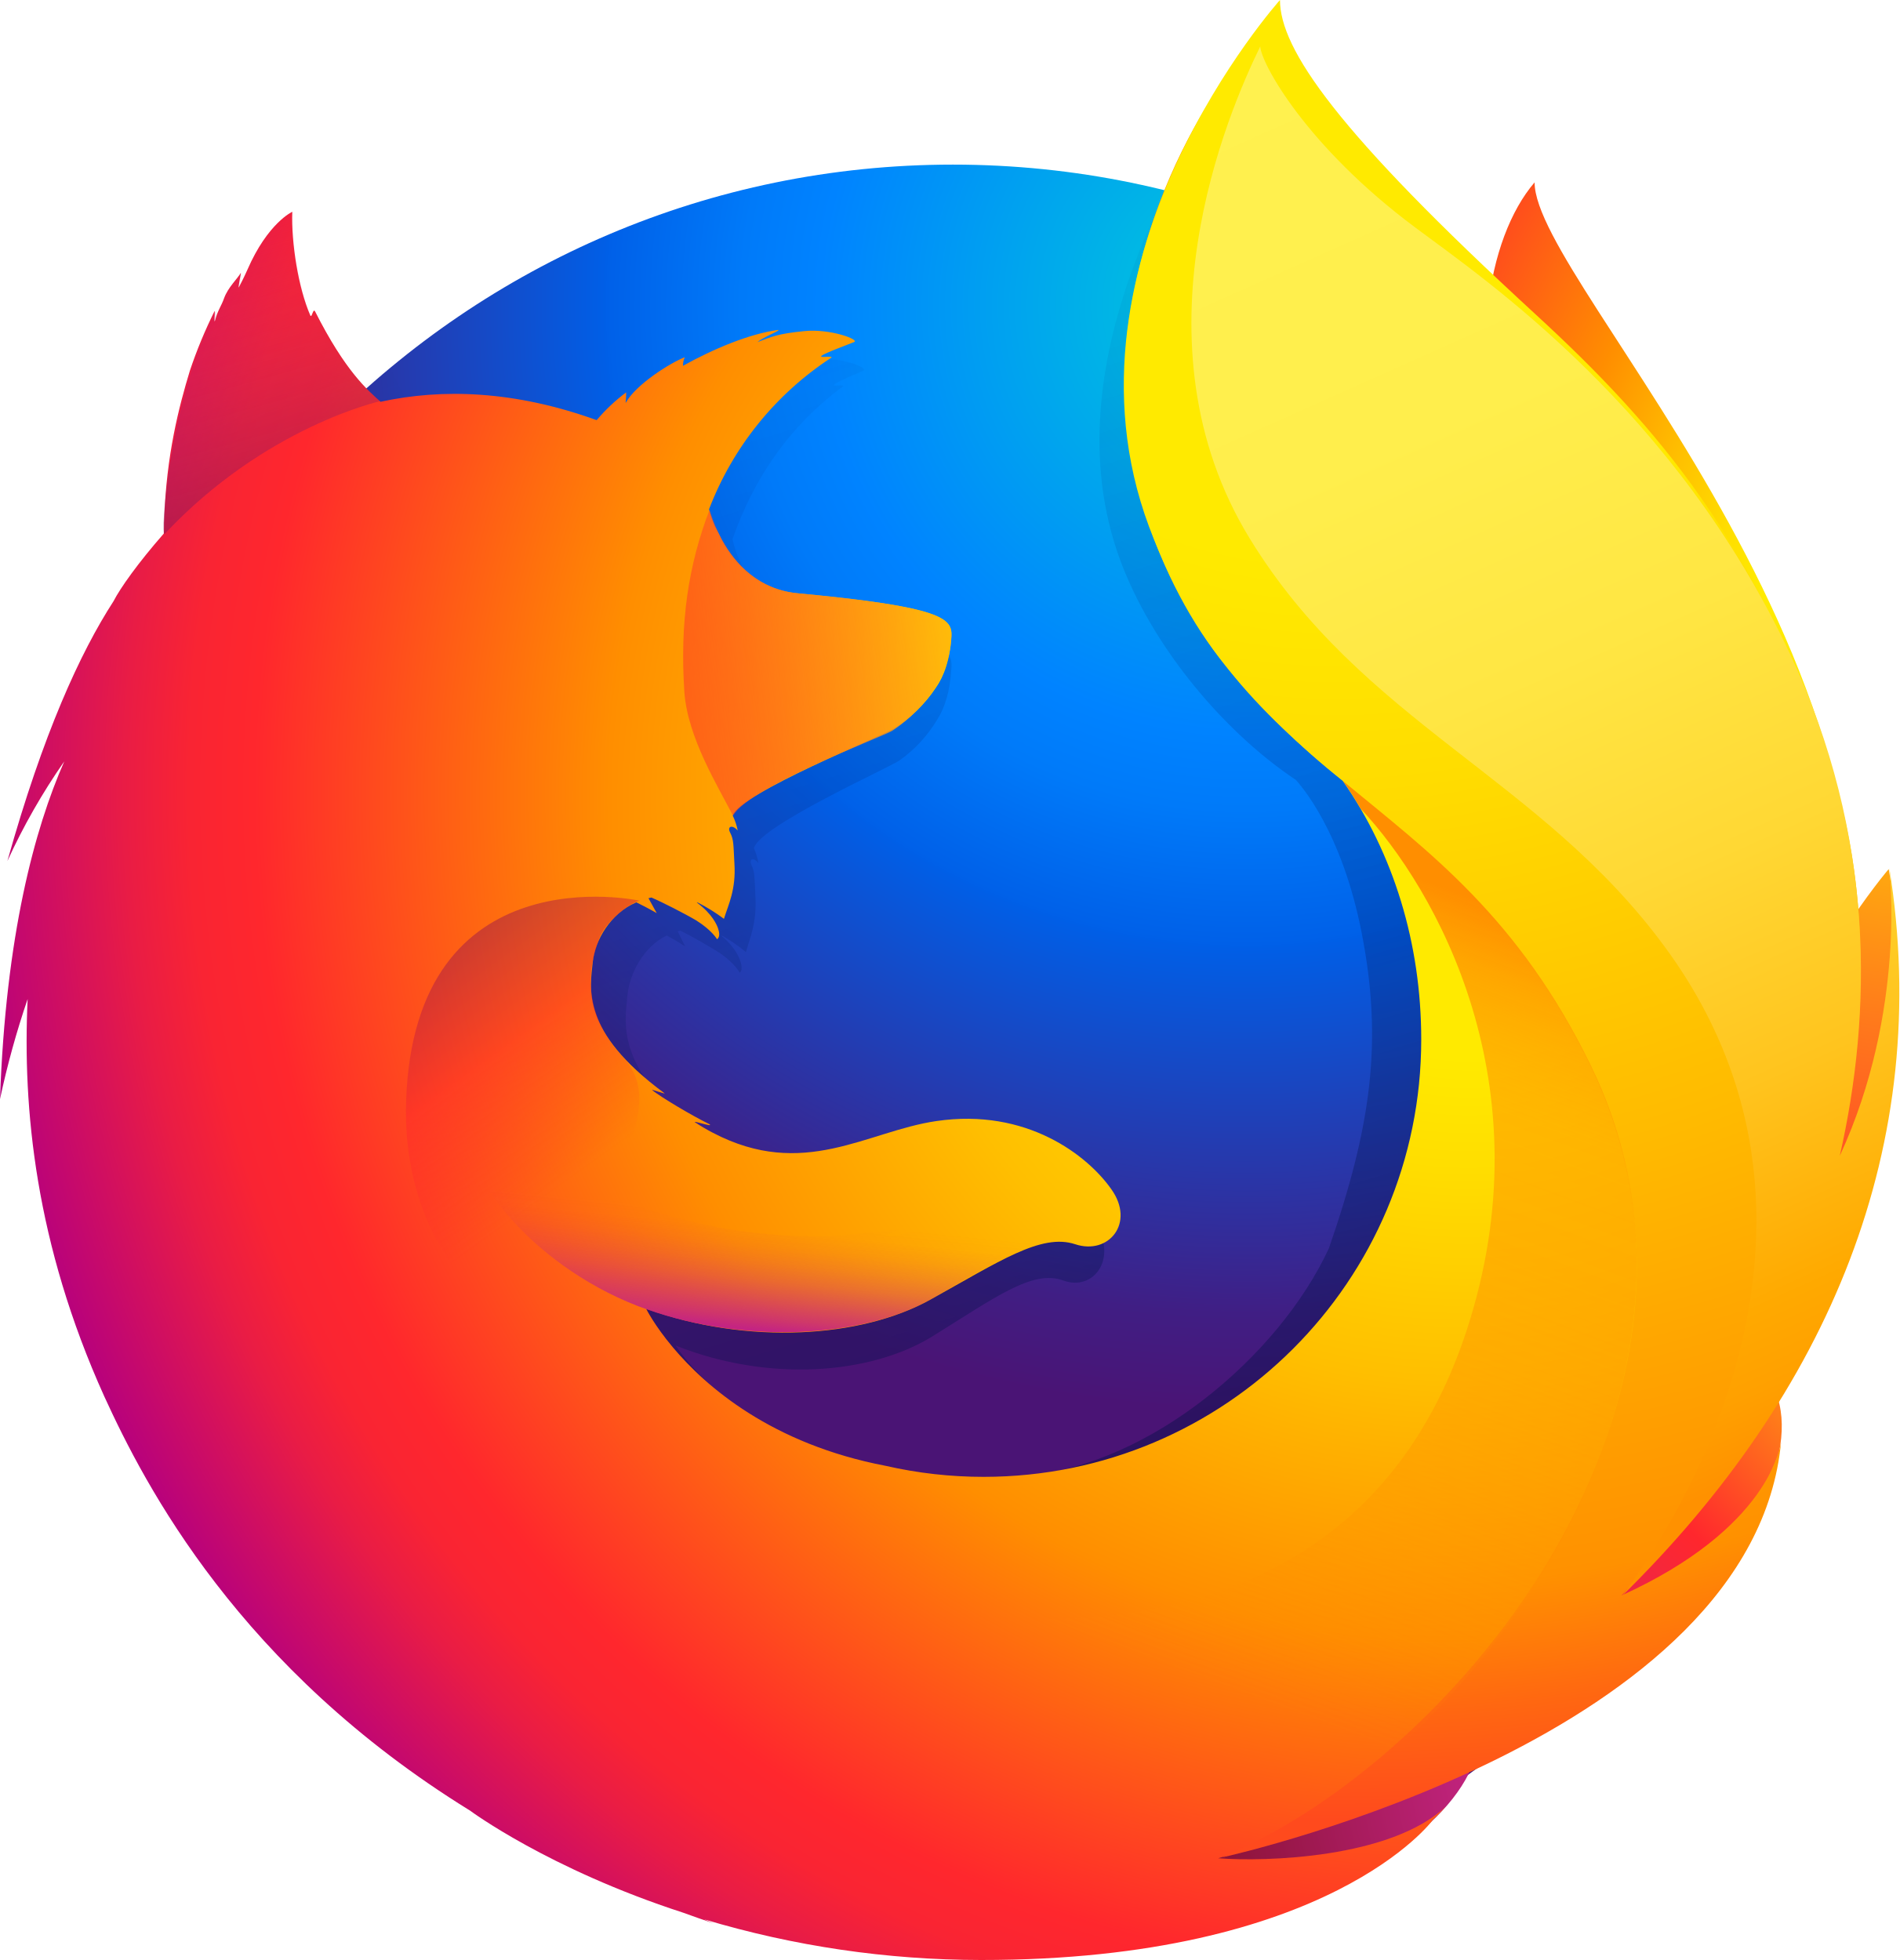
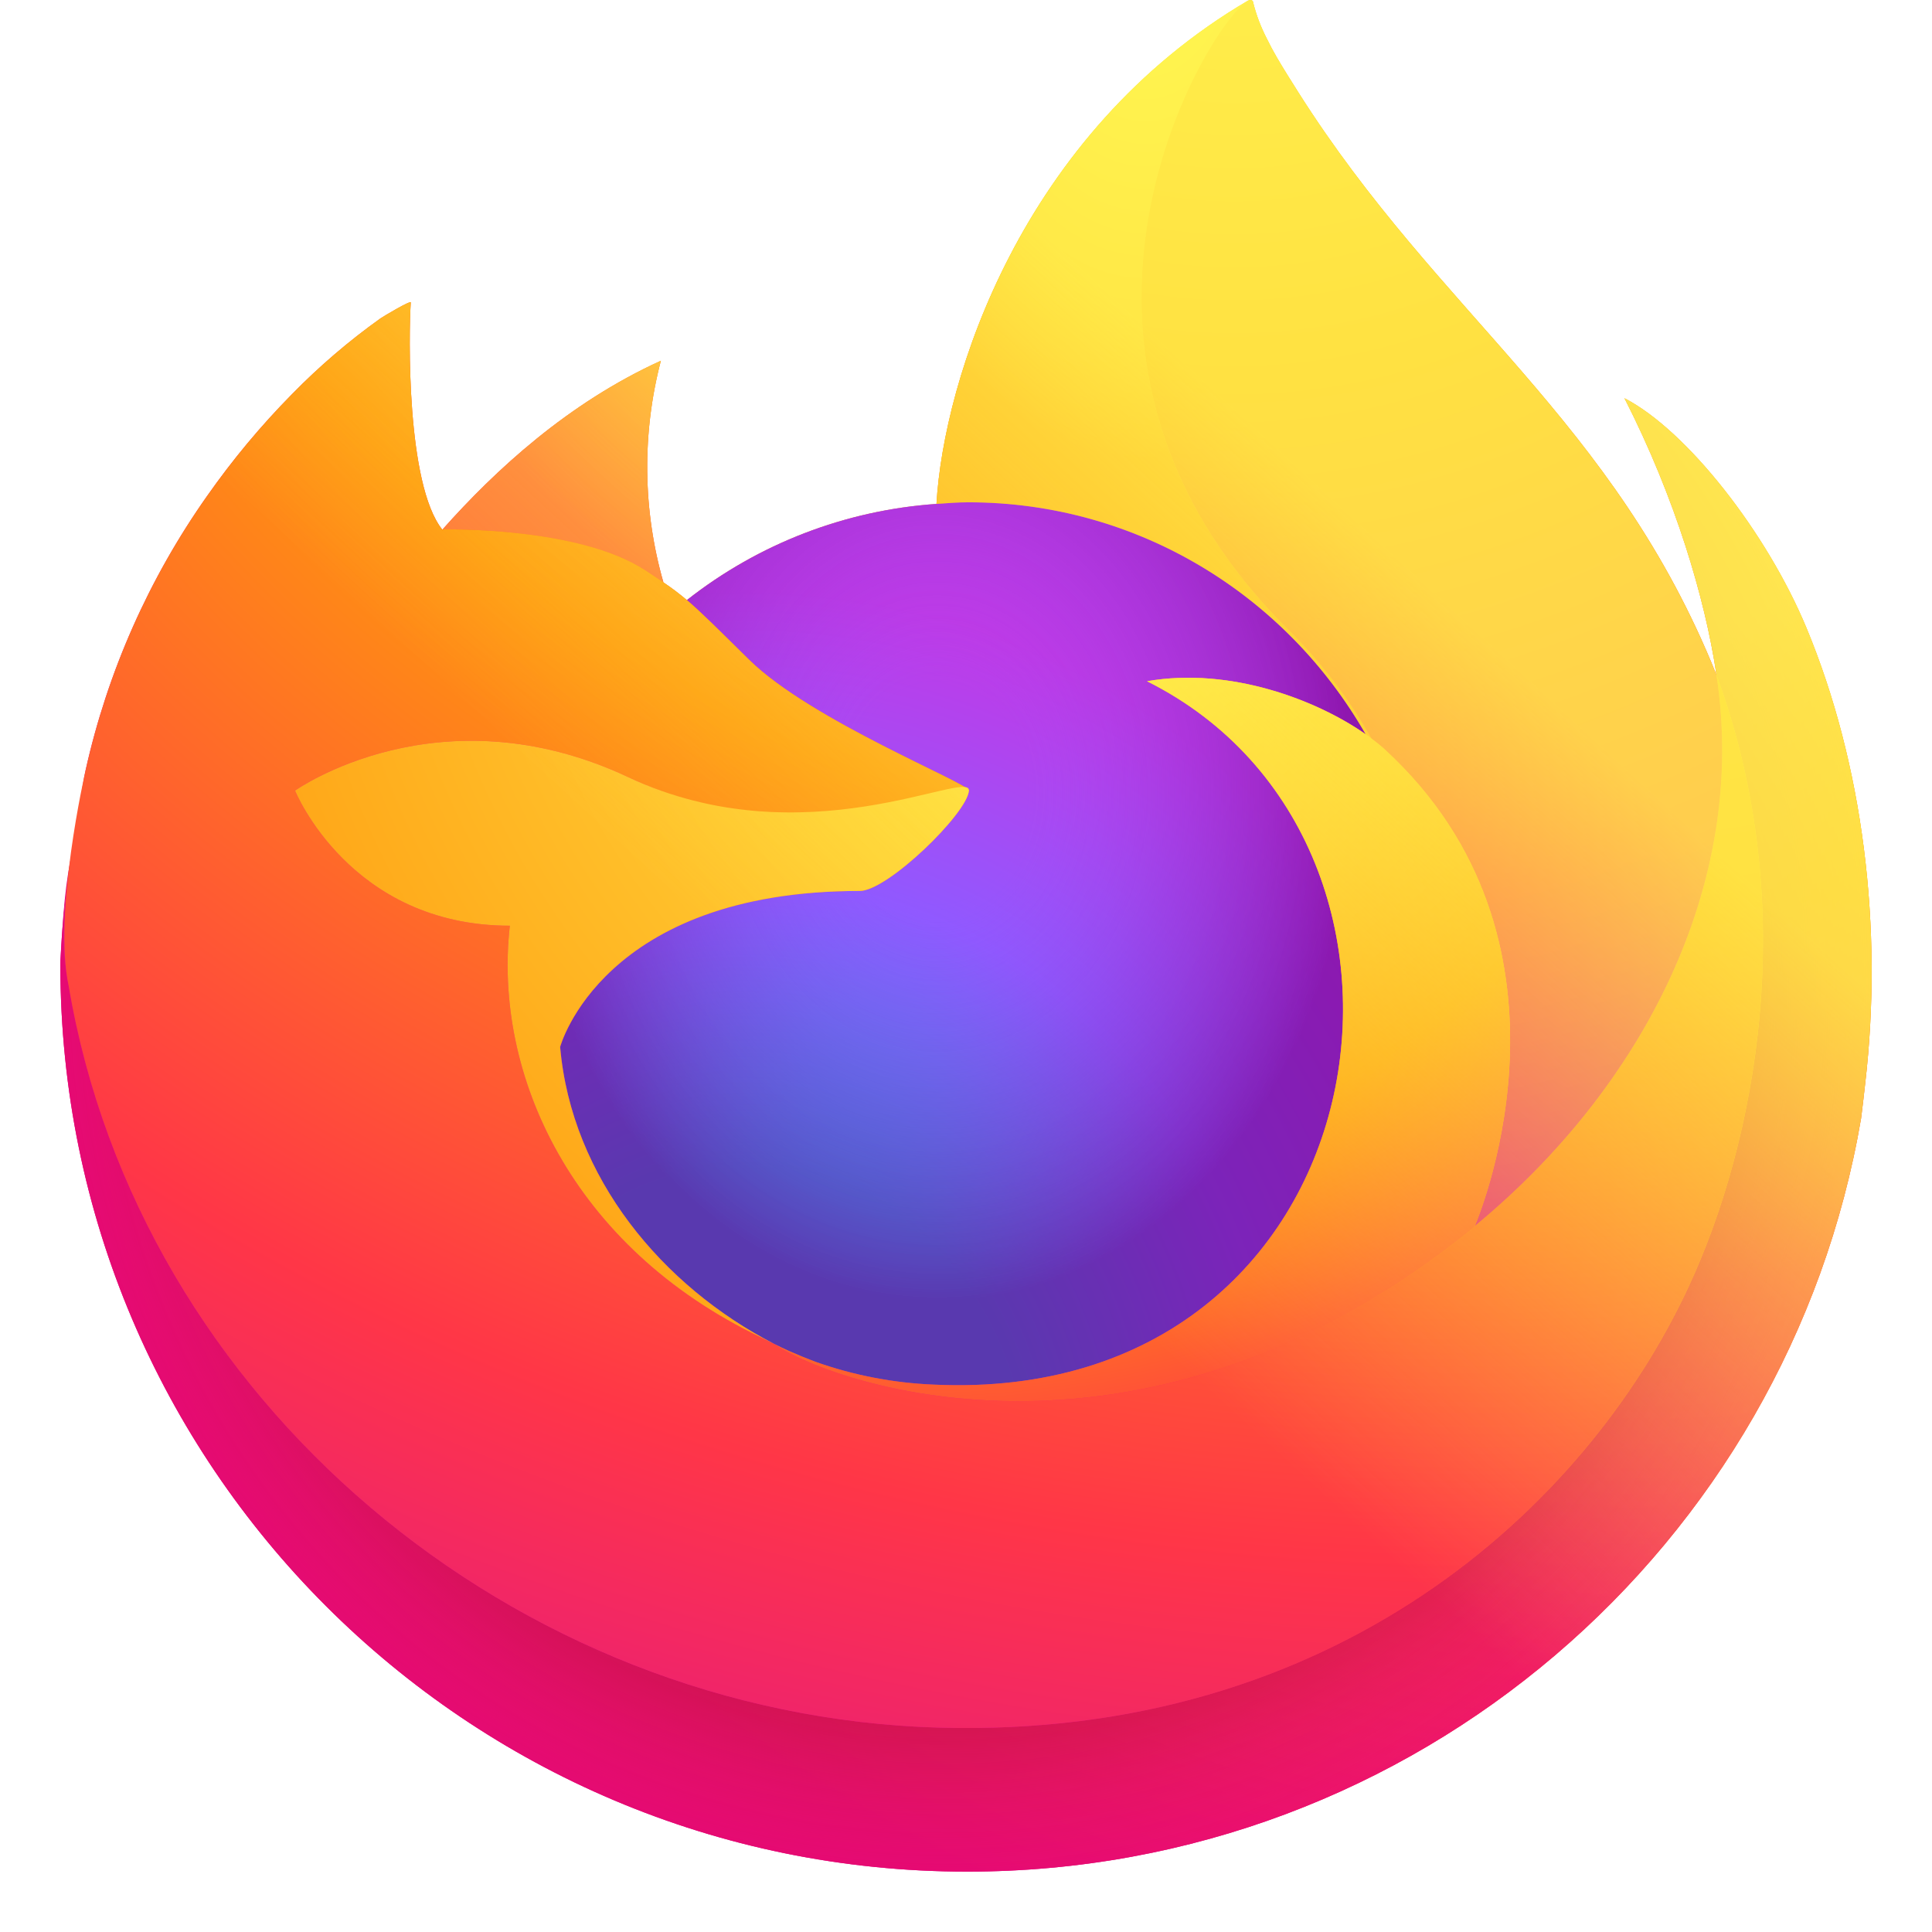
- <svg xmlns="http://www.w3.org/2000/svg" viewBox="0 0 953.37 984">
+ <svg xmlns="http://www.w3.org/2000/svg" viewBox="0 0 512 512">
  <defs>
-     <radialGradient id="radial-gradient" cx="-14491.11" cy="9293.72" fx="-14519.876" r="450.88" gradientTransform="matrix(0.76, 0.03, 0.05, -1.12, 11485.79, 11147.95)" gradientUnits="userSpaceOnUse">
-       <stop offset="0.1" stop-color="#ffea00" />
-       <stop offset="0.17" stop-color="#ffde00" />
-       <stop offset="0.28" stop-color="#ffbf00" />
-       <stop offset="0.43" stop-color="#ff8e00" />
-       <stop offset="0.77" stop-color="#ff272d" />
-       <stop offset="0.87" stop-color="#e0255a" />
-       <stop offset="0.95" stop-color="#cc2477" />
-       <stop offset="1" stop-color="#c42482" />
+     <linearGradient id="a" x1="87.25%" y1="15.5%" x2="9.4%" y2="93.1%">
+       <stop offset=".05" stop-color="#fff44f" />
+       <stop offset=".37" stop-color="#ff980e" />
+       <stop offset=".53" stop-color="#ff3647" />
+       <stop offset=".7" stop-color="#e31587" />
+     </linearGradient>
+     <radialGradient id="b" cx="87.4%" cy="-12.9%" r="128%" gradientTransform="translate(0.874,0),scale(0.8,1),translate(-0.87,0.129)">
+       <stop offset=".13" stop-color="#ffbd4f" />
+       <stop offset=".28" stop-color="#ff980e" />
+       <stop offset=".47" stop-color="#ff3750" />
+       <stop offset=".78" stop-color="#eb0878" />
+       <stop offset=".86" stop-color="#e50080" />
    </radialGradient>
-     <radialGradient id="radial-gradient-2" cx="-7587.48" cy="8863.48" r="791.23" gradientTransform="matrix(1.23, 0, 0, -1.23, 9957.91, 11055.45)" gradientUnits="userSpaceOnUse">
-       <stop offset="0" stop-color="#00ccda" />
-       <stop offset="0.22" stop-color="#0083ff" />
-       <stop offset="0.26" stop-color="#007af9" />
-       <stop offset="0.33" stop-color="#0060e8" />
-       <stop offset="0.33" stop-color="#005fe7" />
-       <stop offset="0.44" stop-color="#2639ad" />
-       <stop offset="0.52" stop-color="#401e84" />
-       <stop offset="0.57" stop-color="#4a1475" />
+     <radialGradient id="c" cx="49%" cy="40%" r="128%" gradientTransform="translate(0.49,0.4),scale(0.82,1),translate(-0.49,-0.4)">
+       <stop offset=".3" stop-color="#960e18" />
+       <stop offset=".35" stop-color="#b11927" stop-opacity=".74" />
+       <stop offset=".43" stop-color="#db293d" stop-opacity=".34" />
+       <stop offset=".5" stop-color="#f5334b" stop-opacity=".09" />
+       <stop offset=".53" stop-color="#ff3750" stop-opacity="0" />
    </radialGradient>
-     <linearGradient id="linear-gradient" x1="540.64" y1="254.8" x2="349.2" y2="881.03" gradientTransform="matrix(1, 0, 0, -1, 0, 984)" gradientUnits="userSpaceOnUse">
-       <stop offset="0" stop-color="#000f43" stop-opacity="0.4" />
-       <stop offset="0.48" stop-color="#001962" stop-opacity="0.17" />
-       <stop offset="1" stop-color="#002079" stop-opacity="0" />
-     </linearGradient>
-     <radialGradient id="radial-gradient-3" cx="-8337.74" cy="7467.89" r="266.89" gradientTransform="matrix(1.22, 0.12, 0.12, -1.22, 10240.78, 10765.16)" gradientUnits="userSpaceOnUse">
-       <stop offset="0" stop-color="#ffea00" />
-       <stop offset="0.5" stop-color="#ff272d" />
-       <stop offset="1" stop-color="#c42482" />
+     <radialGradient id="d" cx="48%" cy="-12%" r="140%">
+       <stop offset=".13" stop-color="#fff44f" />
+       <stop offset=".53" stop-color="#ff980e" />
    </radialGradient>
-     <radialGradient id="radial-gradient-4" cx="-8361.89" cy="7723.8" r="445.68" gradientTransform="matrix(1.22, 0.12, 0.12, -1.22, 10240.78, 10765.16)" gradientUnits="userSpaceOnUse">
-       <stop offset="0" stop-color="#ffe900" />
-       <stop offset="0.16" stop-color="#ffaf0e" />
-       <stop offset="0.32" stop-color="#ff7a1b" />
-       <stop offset="0.47" stop-color="#ff4e26" />
-       <stop offset="0.62" stop-color="#ff2c2e" />
-       <stop offset="0.76" stop-color="#ff1434" />
-       <stop offset="0.89" stop-color="#ff0538" />
-       <stop offset="1" stop-color="#ff0039" />
+     <radialGradient id="e" cx="22.76%" cy="110.11%" r="100%">
+       <stop offset=".35" stop-color="#3a8ee6" />
+       <stop offset=".67" stop-color="#9059ff" />
+       <stop offset="1" stop-color="#c139e6" />
    </radialGradient>
-     <radialGradient id="radial-gradient-5" cx="-8298.85" cy="7310.66" r="408.96" gradientTransform="matrix(1.22, 0.12, 0.12, -1.22, 10240.78, 10765.16)" gradientUnits="userSpaceOnUse">
-       <stop offset="0" stop-color="#ff272d" />
-       <stop offset="0.5" stop-color="#c42482" />
-       <stop offset="0.99" stop-color="#620700" />
+     <radialGradient id="f" cx="52%" cy="33%" r="59%" gradientTransform="scale(.9,1)">
+       <stop offset=".21" stop-color="#9059ff" stop-opacity="0" />
+       <stop offset=".97" stop-color="#6e008b" stop-opacity=".6" />
    </radialGradient>
-     <radialGradient id="radial-gradient-6" cx="715.19" cy="589.96" fx="743.167" fy="576.132" r="782.18" gradientTransform="matrix(1, 0, 0, -1, 0, 984)" gradientUnits="userSpaceOnUse">
-       <stop offset="0.16" stop-color="#ffea00" />
-       <stop offset="0.23" stop-color="#ffde00" />
-       <stop offset="0.37" stop-color="#ffbf00" />
-       <stop offset="0.54" stop-color="#ff8e00" />
-       <stop offset="0.76" stop-color="#ff272d" />
-       <stop offset="0.8" stop-color="#f92433" />
-       <stop offset="0.84" stop-color="#e91c45" />
-       <stop offset="0.89" stop-color="#cf0e62" />
-       <stop offset="0.94" stop-color="#b5007f" />
+     <radialGradient id="g" cx="210%" cy="-100%" r="290%">
+       <stop offset=".1" stop-color="#ffe226" />
+       <stop offset=".79" stop-color="#ff7139" />
    </radialGradient>
-     <radialGradient id="radial-gradient-7" cx="670.34" cy="952.71" r="891.45" gradientTransform="matrix(1, 0, 0, -1, 0, 984)" gradientUnits="userSpaceOnUse">
-       <stop offset="0.28" stop-color="#ffea00" />
-       <stop offset="0.4" stop-color="#fd0" />
-       <stop offset="0.63" stop-color="#ffba00" />
-       <stop offset="0.86" stop-color="#ff9100" />
-       <stop offset="0.93" stop-color="#ff6711" />
-       <stop offset="0.99" stop-color="#ff4a1d" />
+     <radialGradient id="h" cx="84%" cy="-41%" r="180%">
+       <stop offset=".11" stop-color="#fff44f" />
+       <stop offset=".46" stop-color="#ff980e" />
+       <stop offset=".72" stop-color="#ff3647" />
+       <stop offset=".9" stop-color="#e31587" />
    </radialGradient>
-     <linearGradient id="linear-gradient-2" x1="-9023.45" y1="7636.92" x2="-8716.42" y2="7715.18" gradientTransform="matrix(1.22, 0.12, 0.12, -1.22, 10240.78, 10765.16)" gradientUnits="userSpaceOnUse">
-       <stop offset="0" stop-color="#c42482" stop-opacity="0.5" />
-       <stop offset="0.47" stop-color="#ff272d" stop-opacity="0.5" />
-       <stop offset="0.49" stop-color="#ff2c2c" stop-opacity="0.51" />
-       <stop offset="0.68" stop-color="#ff7a1a" stop-opacity="0.72" />
-       <stop offset="0.83" stop-color="#ffb20d" stop-opacity="0.87" />
-       <stop offset="0.94" stop-color="#ffd605" stop-opacity="0.96" />
-       <stop offset="1" stop-color="#ffe302" />
-     </linearGradient>
-     <linearGradient id="linear-gradient-3" x1="188.87" y1="2081.23" x2="134.3" y2="2221.08" gradientTransform="matrix(0.99, 0.1, 0.1, -0.99, -250.09, 2306.15)" gradientUnits="userSpaceOnUse">
-       <stop offset="0" stop-color="#891551" stop-opacity="0.6" />
-       <stop offset="1" stop-color="#c42482" stop-opacity="0" />
-     </linearGradient>
-     <linearGradient id="linear-gradient-4" x1="-38.43" y1="278.04" x2="55.68" y2="171.16" gradientTransform="matrix(0.99, 0.1, 0.1, -0.99, 229.04, 745.74)" gradientUnits="userSpaceOnUse">
-       <stop offset="0.01" stop-color="#891551" stop-opacity="0.5" />
-       <stop offset="0.48" stop-color="#ff272d" stop-opacity="0.5" />
-       <stop offset="1" stop-color="#ff272d" stop-opacity="0" />
-     </linearGradient>
-     <linearGradient id="linear-gradient-5" x1="142.46" y1="93.68" x2="142.53" y2="168.46" gradientTransform="matrix(0.99, 0.1, 0.1, -0.99, 229.04, 745.74)" gradientUnits="userSpaceOnUse">
-       <stop offset="0" stop-color="#c42482" />
-       <stop offset="0.08" stop-color="#c42482" stop-opacity="0.81" />
-       <stop offset="0.21" stop-color="#c42482" stop-opacity="0.57" />
-       <stop offset="0.33" stop-color="#c42482" stop-opacity="0.36" />
-       <stop offset="0.45" stop-color="#c42482" stop-opacity="0.2" />
-       <stop offset="0.56" stop-color="#c42482" stop-opacity="0.09" />
-       <stop offset="0.67" stop-color="#c42482" stop-opacity="0.02" />
-       <stop offset="0.77" stop-color="#c42482" stop-opacity="0" />
-     </linearGradient>
-     <linearGradient id="linear-gradient-6" x1="620.52" y1="947.88" x2="926.18" y2="264.39" gradientTransform="matrix(1, 0, 0, -1, 0, 984)" gradientUnits="userSpaceOnUse">
-       <stop offset="0" stop-color="#fff14f" />
-       <stop offset="0.27" stop-color="#ffee4c" />
-       <stop offset="0.45" stop-color="#ffe643" />
-       <stop offset="0.61" stop-color="#ffd834" />
-       <stop offset="0.76" stop-color="#ffc41e" />
-       <stop offset="0.89" stop-color="#ffab02" />
-       <stop offset="0.9" stop-color="#ffa900" />
-       <stop offset="0.95" stop-color="#ffa000" />
-       <stop offset="1" stop-color="#ff9100" />
-     </linearGradient>
-     <linearGradient id="linear-gradient-7" x1="680.88" y1="554.79" x2="536.1" y2="166.04" gradientTransform="matrix(1, 0, 0, -1, 0, 984)" gradientUnits="userSpaceOnUse">
-       <stop offset="0" stop-color="#ff8e00" />
-       <stop offset="0.04" stop-color="#ff8e00" stop-opacity="0.86" />
-       <stop offset="0.08" stop-color="#ff8e00" stop-opacity="0.73" />
-       <stop offset="0.13" stop-color="#ff8e00" stop-opacity="0.63" />
-       <stop offset="0.18" stop-color="#ff8e00" stop-opacity="0.56" />
-       <stop offset="0.23" stop-color="#ff8e00" stop-opacity="0.51" />
-       <stop offset="0.28" stop-color="#ff8e00" stop-opacity="0.5" />
-       <stop offset="0.39" stop-color="#ff8e00" stop-opacity="0.48" />
-       <stop offset="0.52" stop-color="#ff8e00" stop-opacity="0.42" />
-       <stop offset="0.68" stop-color="#ff8e00" stop-opacity="0.31" />
-       <stop offset="0.84" stop-color="#ff8e00" stop-opacity="0.17" />
-       <stop offset="1" stop-color="#ff8e00" stop-opacity="0" />
+     <radialGradient id="i" cx="16.1%" cy="-18.6%" r="348.8%" gradientTransform="translate(0.16,-0.19),scale(1,0.47),rotate(84),translate(-0.16,0.19)">
+       <stop offset="0" stop-color="#fff44f" />
+       <stop offset=".3" stop-color="#ff980e" />
+       <stop offset=".57" stop-color="#ff3647" />
+       <stop offset=".74" stop-color="#e31587" />
+     </radialGradient>
+     <radialGradient id="j" cx="18.9%" cy="-42.5%" r="238.4%">
+       <stop offset=".14" stop-color="#fff44f" />
+       <stop offset=".48" stop-color="#ff980e" />
+       <stop offset=".66" stop-color="#ff3647" />
+       <stop offset=".9" stop-color="#e31587" />
+     </radialGradient>
+     <radialGradient id="k" cx="159.3%" cy="-44.72%" r="313.1%">
+       <stop offset=".09" stop-color="#fff44f" />
+       <stop offset=".63" stop-color="#ff980e" />
+     </radialGradient>
+     <linearGradient id="l" x1="80%" y1="14%" x2="18%" y2="84%">
+       <stop offset=".17" stop-color="#fff44f" stop-opacity=".8" />
+       <stop offset=".6" stop-color="#fff44f" stop-opacity="0" />
    </linearGradient>
  </defs>
-   <g id="Layer_2" data-name="Layer 2">
-     <g id="Layer_1-2" data-name="Layer 1">
-       <g id="Layer_2-2" data-name="Layer 2">
-         <g id="Firefox_-_Large" data-name="Firefox - Large">
-           <path d="M770.28,91.56c-23.95,27.88-35.1,90.64-10.82,154.26s61.5,49.8,84.7,114.67c30.62,85.6,16.37,200.59,16.37,200.59s36.81,106.61,62.47-6.63C979.79,341.74,770.28,143.94,770.28,91.56Z" style="fill:url(#radial-gradient)" />
-           <path id="_Path_" data-name=" Path " d="M478.07,974.64c245.24,0,443.9-199.74,443.9-446s-198.66-446-443.66-446S34.65,282.32,34.65,528.61C34.18,775.14,233.07,974.64,478.07,974.64Z" style="fill:url(#radial-gradient-2)" />
-           <path d="M810.67,803.64a246.8,246.8,0,0,1-30.12,18.18,705.31,705.31,0,0,0,38.3-63c9.46-10.47,18.13-20.65,25.19-31.65,3.44-5.41,7.31-12.08,11.42-19.82,24.92-44.9,52.4-117.56,53.18-192.2v-5.66a257.25,257.25,0,0,0-5.71-55.75c.2,1.43.38,2.86.56,4.29-.22-1.1-.41-2.21-.64-3.31.37,2,.66,4,1,6,5.09,43.22,1.47,85.37-16.68,116.45-.29.45-.58.88-.87,1.32,9.41-47.23,12.56-99.39,2.09-151.6,0,0-4.19-25.38-35.38-102.44-18-44.35-49.83-80.72-78-107.21-24.69-30.55-47.11-51-59.47-64.06C689.72,126,678.9,105.61,674.45,92.31c-3.85-1.93-53.14-49.81-57.05-51.63-21.51,33.35-89.16,137.67-57,235.15,14.58,44.17,51.47,90,90.07,115.74,1.69,1.94,23,25,33.09,77.16,10.45,53.85,5,95.86-16.54,158C641.73,681.24,577,735.12,516.3,740.63c-129.67,11.78-177.15-65.11-177.15-65.11C385.49,694,436.72,690.17,467.87,671c31.4-19.43,50.39-33.83,65.81-28.15C548.86,648.43,561,632,550.1,615a78.5,78.5,0,0,0-79.4-34.57c-31.43,5.11-60.23,30-101.41,5.89a86.29,86.29,0,0,1-7.73-5.06c-2.71-1.79,8.83,2.72,6.13.69-8-4.35-22.2-13.84-25.88-17.22-.61-.56,6.22,2.18,5.61,1.62-38.51-31.71-33.7-53.13-32.49-66.57,1-10.75,8-24.52,19.75-30.11,5.69,3.11,9.24,5.48,9.24,5.48s-2.43-5-3.74-7.58c.46-.2.9-.15,1.36-.34,4.66,2.25,15,8.1,20.41,11.67,7.07,5,9.33,9.44,9.33,9.44s1.86-1,.48-5.37c-.5-1.78-2.65-7.45-9.65-13.17h.44A81.61,81.61,0,0,1,374.42,478c2-7.18,5.53-14.68,4.75-28.09-.48-9.43-.26-11.87-1.92-15.51-1.49-3.13.83-4.35,3.42-1.1a32.5,32.5,0,0,0-2.21-7.4v-.24c3.23-11.24,68.25-40.46,73-43.88A67.2,67.2,0,0,0,470.59,361c3.62-5.76,6.34-13.85,7-26.11.36-8.84-3.76-14.73-69.51-21.62-18-1.77-28.53-14.8-34.53-26.82-1.09-2.59-2.21-4.94-3.33-7.28a57.68,57.68,0,0,1-2.56-8.43c10.75-30.87,28.81-57,55.37-76.7,1.45-1.32-5.78.34-4.34-1,1.69-1.54,12.71-6,14.79-7,2.54-1.2-10.88-6.9-22.73-5.51-12.07,1.36-14.63,2.8-21.07,5.53,2.67-2.66,11.17-6.15,9.18-6.13-13,2-29.18,9.56-43,18.12a10.66,10.66,0,0,1,.83-4.35c-6.44,2.73-22.26,13.79-26.87,23.14a44.29,44.29,0,0,0,.27-5.4,84.17,84.17,0,0,0-13.19,13.82l-.24.22c-37.36-15-70.23-16-98.05-9.28-6.09-6.11-9.06-1.64-22.91-32.07-.94-1.83.72,1.81,0,0-2.28-5.9,1.39,7.87,0,0-23.28,18.37-53.92,39.19-68.63,53.89-.18.59,17.16-4.9,0,0-6,1.72-5.6,5.28-6.51,37.5-.22,2.44,0,5.18-.22,7.38-11.75,15-19.75,27.64-22.78,34.21-15.19,26.18-31.93,67-48.15,131.55A334.82,334.82,0,0,1,75.2,398.36C61.71,432.63,48.67,486.44,46.07,569.3A482.08,482.08,0,0,1,58.6,518.64,473,473,0,0,0,93.33,719.71c9.33,22.82,24.76,57.46,51,95.4C226.9,902,343.31,956,472.21,956,606.79,956,727.64,897.13,810.67,803.64Z" style="fill:url(#linear-gradient)" />
-           <path d="M711.1,866.71c162.87-18.86,235-186.7,142.38-190C769.85,674,634,875.61,711.1,866.71Z" style="fill:url(#radial-gradient-3)" />
-           <path d="M865.21,642.42C977.26,577.21,948,436.34,948,436.34s-43.25,50.24-72.62,130.32C846.4,646,797.84,681.81,865.21,642.42Z" style="fill:url(#radial-gradient-4)" />
-           <path d="M509.47,950.06C665.7,999.91,800,876.84,717.21,835.74,642,798.68,435.32,926.49,509.47,950.06Z" style="fill:url(#radial-gradient-5)" />
-           <path d="M876.85,702.23c3.8-5.36,8.94-22.53,13.48-30.21,27.58-44.52,27.78-80,27.78-80.84,16.66-83.22,15.15-117.2,4.9-180-8.25-50.6-44.32-123.09-75.57-158-32.2-36-9.51-24.25-40.69-50.52-27.33-30.29-53.82-60.29-68.25-72.36C634.22,43.09,636.57,24.58,638.58,21.42c-.34.37-.84.92-1.47,1.64C635.87,18.14,635,14,635,14s-57,57-69,152c-7.83,62,15.38,126.68,49,168a381.62,381.62,0,0,0,59,58h0c25.4,36.48,39.38,81.49,39.38,129.91,0,121.24-98.34,219.53-219.65,219.53a220.14,220.14,0,0,1-49.13-5.52c-57.24-10.92-90.3-39.8-106.78-59.41-9.45-11.23-13.46-19.42-13.46-19.42,51.28,18.37,108,14.53,142.47-4.52,34.75-19.26,55.77-33.55,72.84-27.92,16.82,5.61,30.21-10.67,18.2-27.54-11.77-16.85-42.4-41-87.88-34.29-34.79,5.07-66.66,29.76-112.24,5.84a97.34,97.34,0,0,1-8.55-5c-3-1.77,9.77,2.69,6.79.68-8.87-4.32-24.57-13.73-28.64-17.07-.68-.56,6.88,2.16,6.2,1.6-42.62-31.45-37.3-52.69-36-66,1.07-10.66,8.81-24.32,21.86-29.86,6.3,3.08,10.23,5.43,10.23,5.43s-2.69-4.92-4.14-7.51c.51-.19,1-.15,1.5-.34,5.16,2.23,16.58,8,22.59,11.57,7.83,4.95,10.32,9.36,10.32,9.36s2.06-1,.54-5.33c-.56-1.77-2.93-7.39-10.68-13.07h.48a91.65,91.65,0,0,1,13.13,8.17c2.19-7.12,6.12-14.56,5.25-27.86-.53-9.35-.28-11.78-2.12-15.39-1.65-3.1.92-4.31,3.78-1.09a29.73,29.73,0,0,0-2.44-7.34v-.24c3.57-11.14,75.53-40.12,80.77-43.51a70.24,70.24,0,0,0,21.17-20.63c4-5.72,7-13.73,7.75-25.89.25-5.48-1.44-9.82-20.5-14-11.44-2.49-29.14-4.91-56.43-7.47-19.9-1.76-31.58-14.68-38.21-26.6-1.21-2.57-2.45-4.9-3.68-7.22a53.41,53.41,0,0,1-2.83-8.36,158.47,158.47,0,0,1,61.28-76.06c1.6-1.31-6.4.33-4.8-1,1.87-1.52,14.06-5.93,16.37-6.92,2.81-1.19-12-6.84-25.16-5.47-13.36,1.35-16.19,2.78-23.32,5.49,3-2.64,12.37-6.1,10.16-6.08-14.4,2-32.3,9.48-47.6,18a9.72,9.72,0,0,1,.92-4.31c-7.13,2.71-24.64,13.67-29.73,23a39.79,39.79,0,0,0,.29-5.35,88.55,88.55,0,0,0-14.6,13.7l-.27.22C258.14,196,221.75,195,191,201.72c-6.74-6.06-17.57-15.23-32.89-45.4-1-1.82-1.6,3.75-2.4,2-6-13.81-9.55-36.44-9-52,0,0-12.32,5.61-22.51,29.06-1.89,4.21-3.11,6.54-4.32,8.87-.56.68,1.27-7.7,1-7.24-1.77,3-6.36,7.19-8.37,12.62-1.38,4-3.32,6.27-4.56,11.29l-.29.46c-.1-1.48.37-6.08,0-5.14A235.4,235.4,0,0,0,95.34,186c-5.49,18-11.88,42.61-12.89,74.57-.24,2.42,0,5.14-.25,7.32-13,14.83-21.86,27.39-25.2,33.91-16.81,26-35.33,66.44-53.29,130.46a319.35,319.35,0,0,1,28.54-50C17.32,416.25,2.89,469.62,0,551.8a436.92,436.92,0,0,1,13.87-50.24C11.29,556.36,17.68,624.3,52.32,701c20.57,45,67.92,136.6,183.62,208h0s39.36,29.3,107,51.26c5,1.81,10.06,3.6,15.23,5.33q-2.43-1-4.71-2A484.9,484.9,0,0,0,492.27,984c175.18.15,226.85-70.2,226.85-70.2l-.51.38q3.71-3.49,7.14-7.26c-27.64,26.08-90.75,27.84-114.3,26,40.22-11.81,66.69-21.81,118.17-41.52q9-3.36,18.48-7.64l2-.94c1.25-.58,2.49-1.13,3.75-1.74a349.3,349.3,0,0,0,70.26-44c51.7-41.3,63-81.56,68.83-108.1-.82,2.54-3.37,8.47-5.17,12.32-13.31,28.48-42.84,46-74.91,61a689.05,689.05,0,0,0,42.38-62.44C865.77,729.39,869,713.15,876.85,702.23Z" style="fill:url(#radial-gradient-6)" />
-           <path d="M813.92,801c21.08-23.24,40-49.82,54.35-80,36.9-77.58,94-206.58,49-341.31C881.77,273.22,833,215,771.11,158.12,670.56,65.76,642.48,24.52,642.48,0c0,0-116.09,129.41-65.74,264.38s153.46,130,221.68,270.87c80.27,165.74-64.95,346.61-185,397.24,7.35-1.63,267-60.38,280.61-208.88C893.68,726.34,887.83,767.41,813.92,801Z" style="fill:url(#radial-gradient-7)" />
-           <path d="M477.59,319.37c.39-8.77-4.16-14.66-76.68-21.46-29.84-2.76-41.26-30.33-44.75-41.94-10.61,27.56-15,56.49-12.64,91.48,1.61,22.92,17,47.52,24.37,62,0,0,1.64-2.13,2.39-2.91,13.86-14.43,71.94-36.42,77.39-39.54C453.69,363.16,476.58,346.44,477.59,319.37Z" style="fill:url(#linear-gradient-2)" />
-           <path d="M158.31,156.47c-1-1.82-1.6,3.75-2.4,2-6-13.81-9.58-36.2-8.72-52,0,0-12.32,5.61-22.51,29.06-1.89,4.21-3.11,6.54-4.32,8.86-.56.68,1.27-7.7,1-7.24-1.77,3-6.36,7.19-8.35,12.38-1.65,4.24-3.35,6.52-4.61,11.77-.39,1.43.39-6.32,0-5.38C84.72,201.68,80.19,271,82.69,268,133.17,214.14,191,201.36,191,201.36c-6.15-4.53-19.53-17.63-32.7-44.89Z" style="fill:url(#linear-gradient-3)" />
-           <path d="M349.84,720.1c-69.72-29.77-149-71.75-146-167.14C207.92,427.35,321,452.18,321,452.18c-4.27,1-15.68,9.16-19.72,17.82-4.27,10.83-12.07,35.28,11.55,60.9,37.09,40.19-76.2,95.36,98.66,199.57,4.41,2.4-41-1.43-61.64-10.36Z" style="fill:url(#linear-gradient-4)" />
-           <path d="M325.07,657.5c49.44,17.21,107,14.19,141.52-4.86,23.09-12.85,52.7-33.43,70.92-28.35-15.78-6.24-27.73-9.15-42.1-9.86-2.45,0-5.38,0-8-.32a136,136,0,0,0-15.76.86c-8.9.82-18.77,6.43-27.74,5.53-.48,0,8.7-3.77,8-3.61-4.75,1-9.92,1.21-15.37,1.88-3.47.39-6.45.82-9.89,1-103,8.73-190-55.81-190-55.81-7.41,25,33.17,74.3,88.52,93.57Z" style="fill:url(#linear-gradient-5)" />
-           <path d="M813.74,801.65c104.16-102.27,156.86-226.58,134.58-366,0,0,8.9,71.5-24.85,144.63,16.21-71.39,18.1-160.11-25-252C841,205.64,746.45,141.11,710.35,114.19,655.66,73.4,633,31.87,632.57,23.3c-16.34,33.48-65.77,148.2-5.31,247,56.64,92.56,145.86,120,208.33,205C950.67,631.67,813.74,801.65,813.74,801.65Z" style="fill:url(#linear-gradient-6)" />
-           <path d="M798.81,535.55C762.41,460.35,717,427.55,674,392c5,7,6.23,9.47,9,14,37.83,40.32,93.61,138.66,53.11,262.11C659.88,900.48,355,791.06,323,760.32,335.93,894.81,561,959.16,707.6,872,791,793,858.47,658.79,798.81,535.55Z" style="fill:url(#linear-gradient-7)" />
-         </g>
-       </g>
-     </g>
-   </g>
+   <path id="shape-base" d="M478.711 166.353c-10.445-25.124-31.6-52.248-48.212-60.821 13.52 26.505 21.345 53.093 24.335 72.936 0 0.039 0.015 0.136 0.047 0.4C427.706 111.135 381.627 83.823 344 24.355c-1.9-3.007-3.805-6.022-5.661-9.2a73.716 73.716 0 0 1-2.646-4.972 43.7 43.7 0 0 1-3.593-9.506 0.626 0.626 0 0 0-0.546-0.644 0.818 0.818 0 0 0-0.451 0c-0.034 0.012-0.084 0.051-0.12 0.065-0.053 0.021-0.12 0.069-0.176 0.1 0.027-0.036 0.083-0.117 0.1-0.136-60.37 35.356-80.85 100.761-82.732 133.484a120.249 120.249 0 0 0-66.142 25.488 71.355 71.355 0 0 0-6.225-4.7 111.338 111.338 0 0 1-0.674-58.732c-24.688 11.241-43.89 29.01-57.85 44.7h-0.111c-9.527-12.067-8.855-51.873-8.312-60.184-0.114-0.515-7.107 3.63-8.023 4.255a175.073 175.073 0 0 0-23.486 20.12 210.478 210.478 0 0 0-22.442 26.913c0 0.012-0.007 0.026-0.011 0.038 0-0.013 0.007-0.026 0.011-0.038a202.838 202.838 0 0 0-32.247 72.805c-0.115 0.521-0.212 1.061-0.324 1.586-0.452 2.116-2.08 12.7-2.365 15-0.022 0.177-0.032 0.347-0.053 0.524a229.066 229.066 0 0 0-3.9 33.157c0 0.41-0.025 0.816-0.025 1.227C16 388.418 123.6 496 256.324 496c118.865 0 217.56-86.288 236.882-199.63 0.407-3.076 0.733-6.168 1.092-9.271 4.777-41.21-0.53-84.525-15.587-120.746zM201.716 354.447c1.124 0.537 2.18 1.124 3.334 1.639 0.048 0.033 0.114 0.07 0.163 0.1a126.191 126.191 0 0 1-3.497-1.739zm55.053-144.93zm198.131-30.59l-0.032-0.233c0.012 0.085 0.027 0.174 0.04 0.259z" fill="url(#a)" />
+   <path id="body-outer-ring" d="M478.711 166.353c-10.445-25.124-31.6-52.248-48.212-60.821 13.52 26.505 21.345 53.093 24.335 72.936 0-0.058 0.011 0.048 0.036 0.226 0.012 0.085 0.027 0.174 0.04 0.259 22.675 61.47 10.322 123.978-7.479 162.175-27.539 59.1-94.215 119.67-198.576 116.716C136.1 454.651 36.766 370.988 18.223 261.41c-3.379-17.28 0-26.054 1.7-40.084-2.071 10.816-2.86 13.94-3.9 33.157 0 0.41-0.025 0.816-0.025 1.227C16 388.418 123.6 496 256.324 496c118.865 0 217.56-86.288 236.882-199.63 0.407-3.076 0.733-6.168 1.092-9.271 4.777-41.21-0.53-84.525-15.587-120.746z" fill="url(#b)" />
+   <path id="body-outer-ring-shadow" d="M478.711 166.353c-10.445-25.124-31.6-52.248-48.212-60.821 13.52 26.505 21.345 53.093 24.335 72.936 0-0.058 0.011 0.048 0.036 0.226 0.012 0.085 0.027 0.174 0.04 0.259 22.675 61.47 10.322 123.978-7.479 162.175-27.539 59.1-94.215 119.67-198.576 116.716C136.1 454.651 36.766 370.988 18.223 261.41c-3.379-17.28 0-26.054 1.7-40.084-2.071 10.816-2.86 13.94-3.9 33.157 0 0.41-0.025 0.816-0.025 1.227C16 388.418 123.6 496 256.324 496c118.865 0 217.56-86.288 236.882-199.63 0.407-3.076 0.733-6.168 1.092-9.271 4.777-41.21-0.53-84.525-15.587-120.746z" fill="url(#c)" />
+   <path id="tail-tip" d="M361.922 194.6c0.524 0.368 1 0.734 1.493 1.1a130.706 130.706 0 0 0-22.31-29.112C266.4 91.892 321.516 4.626 330.811 0.194c0.027-0.036 0.083-0.117 0.1-0.136-60.37 35.356-80.85 100.761-82.732 133.484 2.8-0.194 5.592-0.429 8.442-0.429 45.051 0 84.289 24.77 105.301 61.487z" fill="url(#d)" />
+   <path id="globe-base" d="M256.772 209.514c-0.393 5.978-21.514 26.593-28.9 26.593-68.339 0-79.432 41.335-79.432 41.335 3.027 34.81 27.261 63.475 56.611 78.643 1.339 0.692 2.694 1.317 4.05 1.935a132.768 132.768 0 0 0 7.059 2.886 106.743 106.743 0 0 0 31.271 6.031c119.78 5.618 142.986-143.194 56.545-186.408 22.137-3.85 45.115 5.053 57.947 14.067-21.012-36.714-60.25-61.484-105.3-61.484-2.85 0-5.641 0.235-8.442 0.429a120.249 120.249 0 0 0-66.142 25.488c3.664 3.1 7.8 7.244 16.514 15.828 16.302 16.067 58.13 32.705 58.219 34.657z" fill="url(#e)" />
+   <path id="globe-shadow" d="M256.772 209.514c-0.393 5.978-21.514 26.593-28.9 26.593-68.339 0-79.432 41.335-79.432 41.335 3.027 34.81 27.261 63.475 56.611 78.643 1.339 0.692 2.694 1.317 4.05 1.935a132.768 132.768 0 0 0 7.059 2.886 106.743 106.743 0 0 0 31.271 6.031c119.78 5.618 142.986-143.194 56.545-186.408 22.137-3.85 45.115 5.053 57.947 14.067-21.012-36.714-60.25-61.484-105.3-61.484-2.85 0-5.641 0.235-8.442 0.429a120.249 120.249 0 0 0-66.142 25.488c3.664 3.1 7.8 7.244 16.514 15.828 16.302 16.067 58.13 32.705 58.219 34.657z" fill="url(#f)" />
+   <path id="ear" d="M170.829 151.036a244.042 244.042 0 0 1 4.981 3.3 111.338 111.338 0 0 1-0.674-58.732c-24.688 11.241-43.89 29.01-57.85 44.7 1.155-0.033 36.014-0.66 53.543 10.732z" fill="url(#g)" />
+   <path id="body" d="M18.223 261.41C36.766 370.988 136.1 454.651 248.855 457.844c104.361 2.954 171.037-57.62 198.576-116.716 17.8-38.2 30.154-100.7 7.479-162.175l-0.008-0.026-0.032-0.233c-0.025-0.178-0.04-0.284-0.036-0.226 0 0.039 0.015 0.136 0.047 0.4 8.524 55.661-19.79 109.584-64.051 146.044l-0.133 0.313c-86.245 70.223-168.774 42.368-185.484 30.966a144.108 144.108 0 0 1-3.5-1.743c-50.282-24.029-71.054-69.838-66.6-109.124-42.457 0-56.934-35.809-56.934-35.809s38.119-27.179 88.358-3.541c46.53 21.893 90.228 3.543 90.233 3.541-0.089-1.952-41.917-18.59-58.223-34.656-8.713-8.584-12.85-12.723-16.514-15.828a71.355 71.355 0 0 0-6.225-4.7 282.929 282.929 0 0 0-4.981-3.3c-17.528-11.392-52.388-10.765-53.543-10.735h-0.111c-9.527-12.067-8.855-51.873-8.312-60.184-0.114-0.515-7.107 3.63-8.023 4.255a175.073 175.073 0 0 0-23.486 20.12 210.478 210.478 0 0 0-22.442 26.919c0 0.012-0.007 0.026-0.011 0.038 0-0.013 0.007-0.026 0.011-0.038a202.838 202.838 0 0 0-32.247 72.805c-0.115 0.521-8.65 37.842-4.44 57.199z" fill="url(#h)" />
+   <path id="tail-flame" d="M341.105 166.587a130.706 130.706 0 0 1 22.31 29.112c1.323 0.994 2.559 1.985 3.608 2.952 54.482 50.2 25.936 121.2 23.807 126.26 44.261-36.46 72.575-90.383 64.051-146.044C427.706 111.135 381.627 83.823 344 24.355c-1.9-3.007-3.805-6.022-5.661-9.2a73.716 73.716 0 0 1-2.646-4.972 43.7 43.7 0 0 1-3.593-9.506 0.626 0.626 0 0 0-0.546-0.644 0.818 0.818 0 0 0-0.451 0c-0.034 0.012-0.084 0.051-0.12 0.065-0.053 0.021-0.12 0.069-0.176 0.1-9.291 4.428-64.407 91.694 10.298 166.389z" fill="url(#i)" />
+   <path id="tail-small" d="M367.023 198.651c-1.049-0.967-2.285-1.958-3.608-2.952-0.489-0.368-0.969-0.734-1.493-1.1-12.832-9.014-35.81-17.917-57.947-14.067 86.441 43.214 63.235 192.026-56.545 186.408a106.743 106.743 0 0 1-31.271-6.031 134.51 134.51 0 0 1-7.059-2.886c-1.356-0.618-2.711-1.243-4.05-1.935 0.048 0.033 0.114 0.07 0.163 0.1 16.71 11.4 99.239 39.257 185.484-30.966l0.133-0.313c2.129-5.054 30.675-76.057-23.807-126.258z" fill="url(#j)" />
+   <path id="cheek-tufts" d="M148.439 277.443s11.093-41.335 79.432-41.335c7.388 0 28.509-20.615 28.9-26.593s-43.7 18.352-90.233-3.541c-50.239-23.638-88.358 3.541-88.358 3.541s14.477 35.809 56.934 35.809c-4.453 39.286 16.319 85.1 66.6 109.124 1.124 0.537 2.18 1.124 3.334 1.639-29.348-15.169-53.582-43.834-56.609-78.644z" fill="url(#k)" />
+   <path id="overlay-yellow" d="M478.711 166.353c-10.445-25.124-31.6-52.248-48.212-60.821 13.52 26.505 21.345 53.093 24.335 72.936 0 0.039 0.015 0.136 0.047 0.4C427.706 111.135 381.627 83.823 344 24.355c-1.9-3.007-3.805-6.022-5.661-9.2a73.716 73.716 0 0 1-2.646-4.972 43.7 43.7 0 0 1-3.593-9.506 0.626 0.626 0 0 0-0.546-0.644 0.818 0.818 0 0 0-0.451 0c-0.034 0.012-0.084 0.051-0.12 0.065-0.053 0.021-0.12 0.069-0.176 0.1 0.027-0.036 0.083-0.117 0.1-0.136-60.37 35.356-80.85 100.761-82.732 133.484 2.8-0.194 5.592-0.429 8.442-0.429 45.053 0 84.291 24.77 105.3 61.484-12.832-9.014-35.81-17.917-57.947-14.067 86.441 43.214 63.235 192.026-56.545 186.408a106.743 106.743 0 0 1-31.271-6.031 134.51 134.51 0 0 1-7.059-2.886c-1.356-0.618-2.711-1.243-4.05-1.935 0.048 0.033 0.114 0.07 0.163 0.1a144.108 144.108 0 0 1-3.5-1.743c1.124 0.537 2.18 1.124 3.334 1.639-29.35-15.168-53.584-43.833-56.611-78.643 0 0 11.093-41.335 79.432-41.335 7.388 0 28.509-20.615 28.9-26.593-0.089-1.952-41.917-18.59-58.223-34.656-8.713-8.584-12.85-12.723-16.514-15.828a71.355 71.355 0 0 0-6.225-4.7 111.338 111.338 0 0 1-0.674-58.732c-24.688 11.241-43.89 29.01-57.85 44.7h-0.111c-9.527-12.067-8.855-51.873-8.312-60.184-0.114-0.515-7.107 3.63-8.023 4.255a175.073 175.073 0 0 0-23.486 20.12 210.478 210.478 0 0 0-22.435 26.916c0 0.012-0.007 0.026-0.011 0.038 0-0.013 0.007-0.026 0.011-0.038a202.838 202.838 0 0 0-32.247 72.805c-0.115 0.521-0.212 1.061-0.324 1.586-0.452 2.116-2.486 12.853-2.77 15.156-0.022 0.177 0.021-0.176 0 0a279.565 279.565 0 0 0-3.544 33.53c0 0.41-0.025 0.816-0.025 1.227C16 388.418 123.6 496 256.324 496c118.865 0 217.56-86.288 236.882-199.63 0.407-3.076 0.733-6.168 1.092-9.271 4.777-41.21-0.53-84.525-15.587-120.746zm-23.841 12.341c0.012 0.085 0.027 0.174 0.04 0.259l-0.008-0.026-0.032-0.233z" fill="url(#l)" />
</svg>
